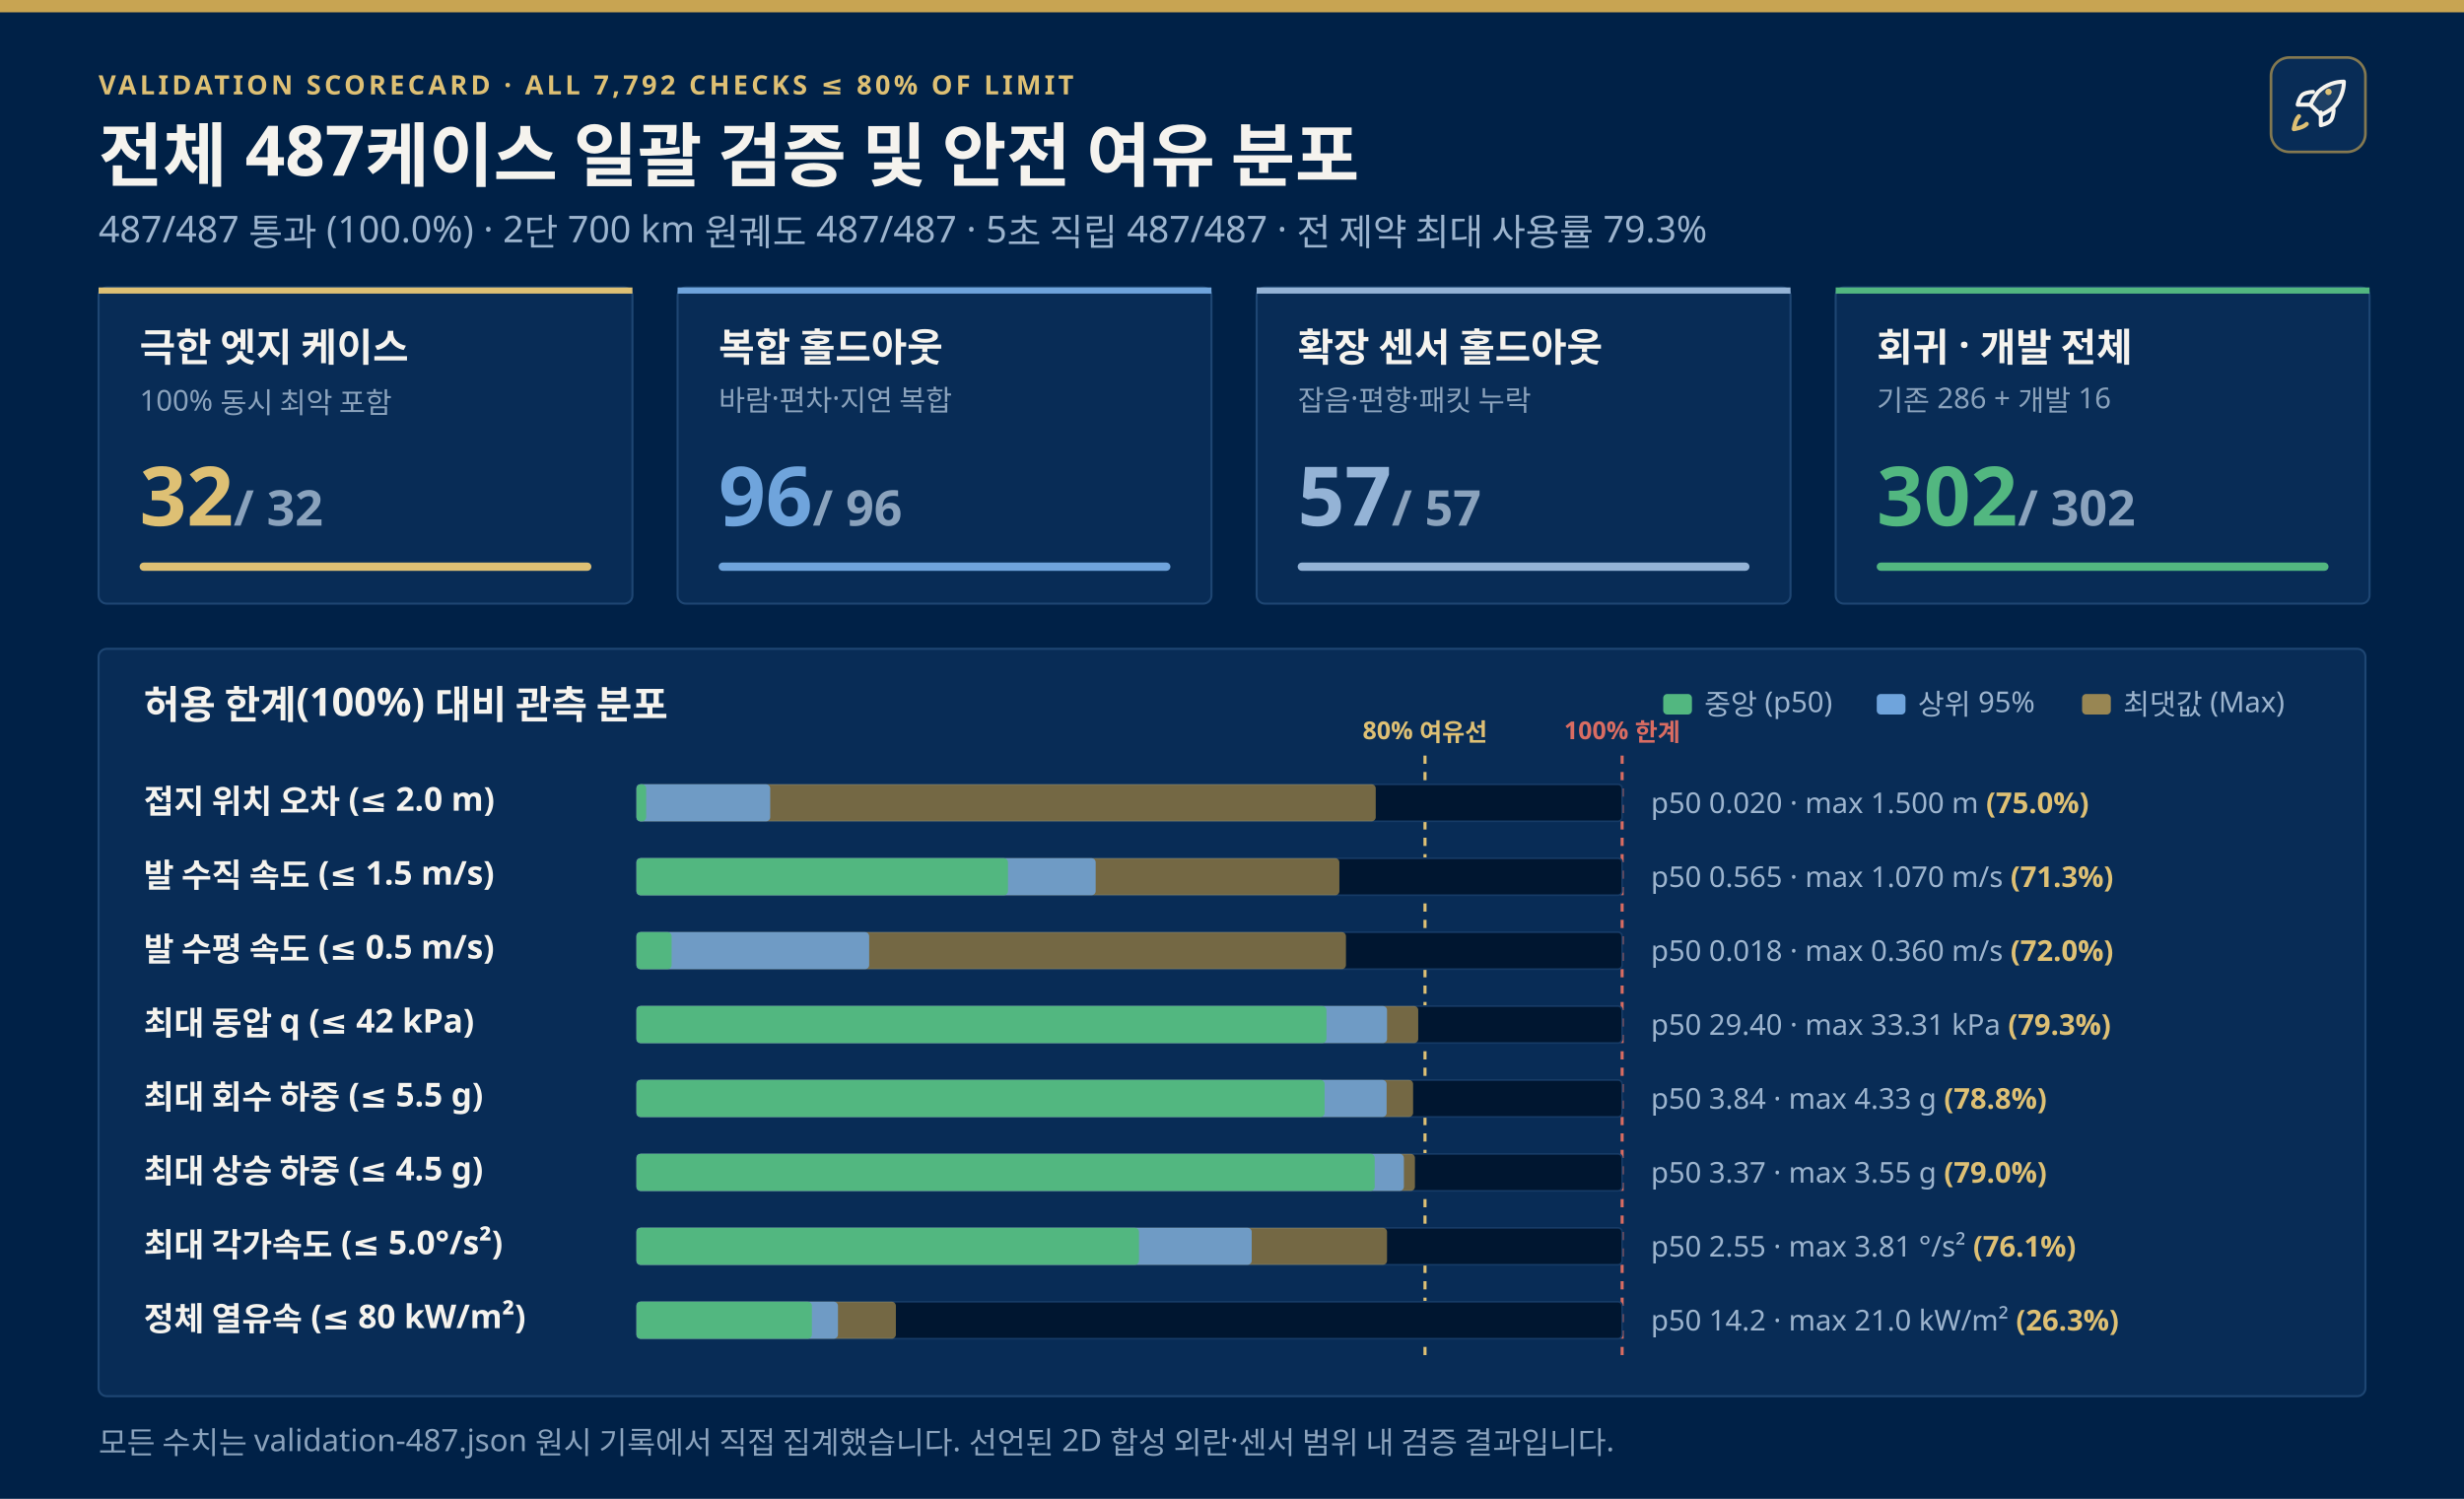
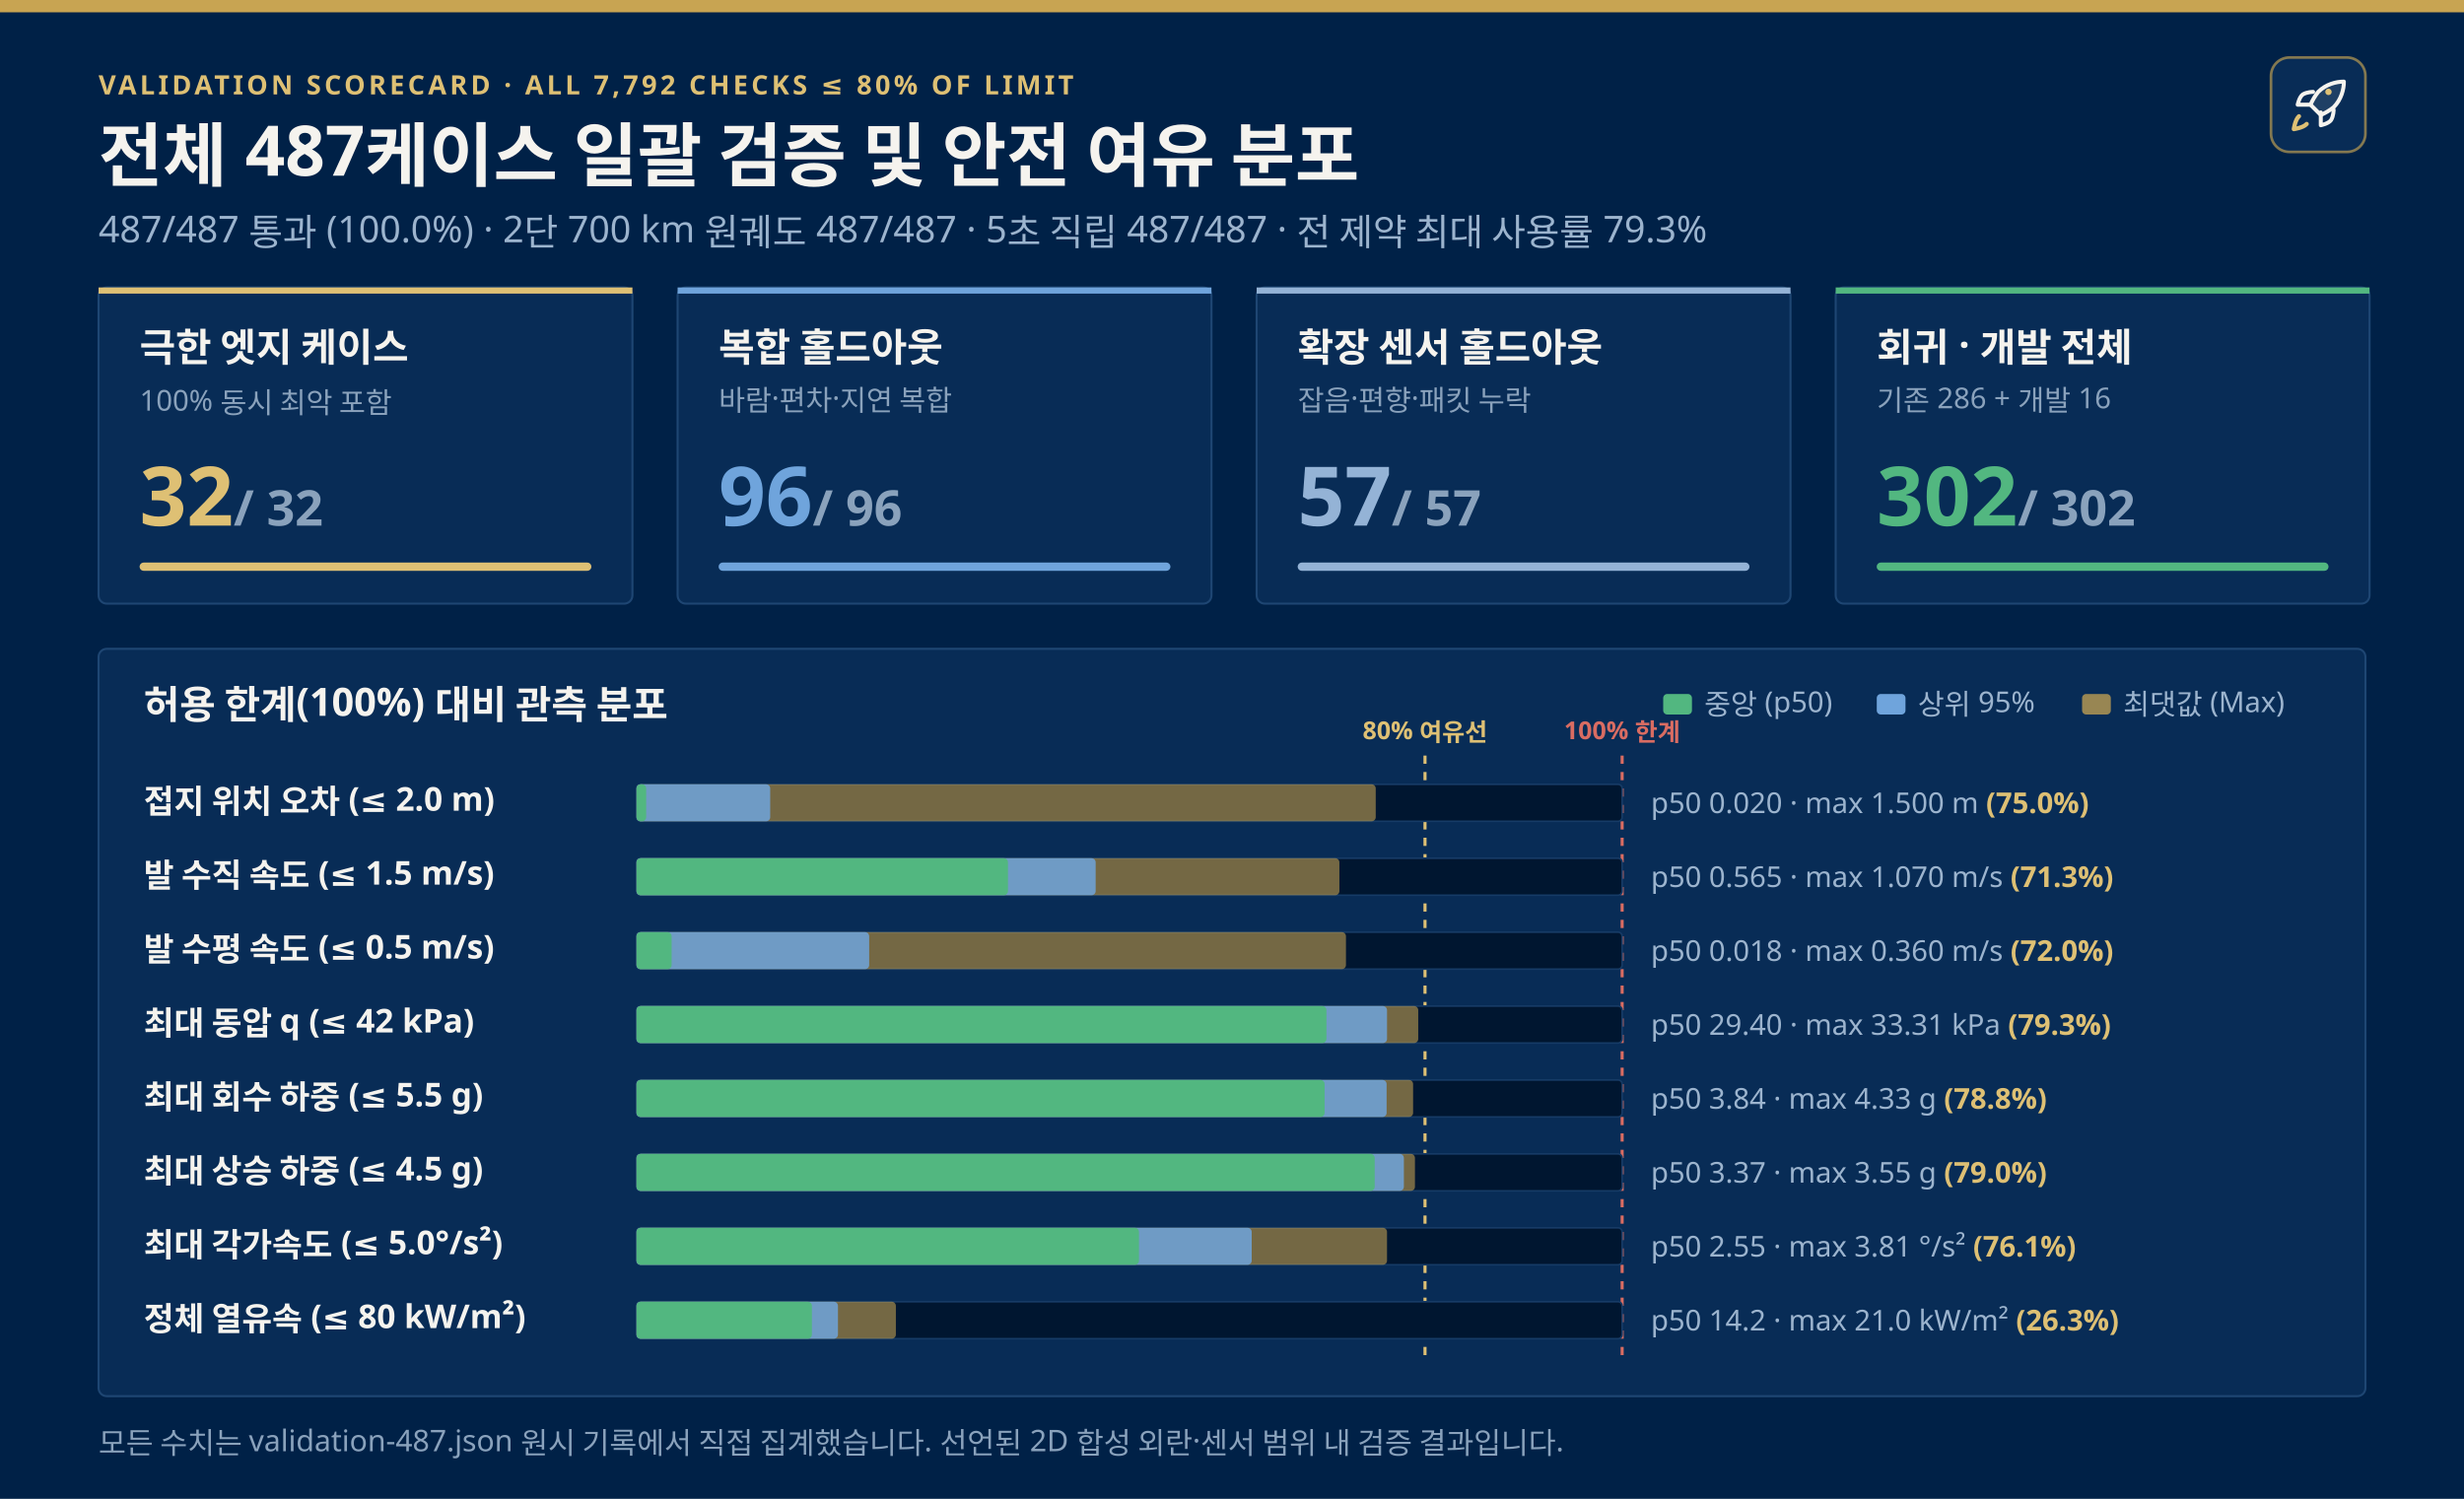
<svg xmlns="http://www.w3.org/2000/svg" width="1200" height="730" viewBox="0 0 1200 730" role="img" aria-labelledby="title desc">
  <style>text{font-family:'Malgun Gothic','Noto Sans KR','Apple SD Gothic Neo','Segoe UI',sans-serif;font-variant-numeric:tabular-nums}.eyebrow{letter-spacing:1.6px;font-weight:700}.mono{font-family:Consolas,'Courier New',monospace}</style>
  <rect width="1200" height="730" fill="#002147" />
  <rect width="1200" height="6" fill="#C8A452" />
  <g aria-hidden="true">
    <rect x="1106.0" y="28.0" width="46.0" height="46.0" rx="9" fill="#082C56" stroke="#C8A452" stroke-opacity="0.65" stroke-width="1.3" />
    <g transform="translate(1114.0 36.0) scale(1.25)" fill="none" stroke-linecap="round" stroke-linejoin="round">
      <path d="M12 15l-3-3a22 22 0 0 1 3-5c3-3 7-4 10-4 0 3-1 7-4 10a22 22 0 0 1-5 3Z" fill="#F5F3EE" fill-opacity="0.10" stroke="#F5F3EE" stroke-width="1.55" />
      <path d="M9 12H4s.6-3 2-4c1.6-1 4-1 4-1m3 8v5s3-.6 4-2c1-1.6 1-4 1-4" stroke="#F5F3EE" stroke-width="1.55" />
      <path d="M4.5 16.5c-1.5 1.3-2 5-2 5s3.7-.5 5-2" stroke="#DEC074" stroke-width="1.65" />
      <circle cx="16" cy="7" r="1.25" fill="#DEC074" />
    </g>
  </g>
  <text x="48" y="46" font-size="13" fill="#DEC074" class="eyebrow">VALIDATION SCORECARD · ALL 7,792 CHECKS ≤ 80% OF LIMIT</text>
  <text x="48" y="88" font-size="34" fill="#F5F3EE" font-weight="700">전체 487케이스 일괄 검증 및 안전 여유 분포</text>
  <text x="48" y="118" font-size="18" fill="#9CB4CE">487/487 통과 (100.0%) · 2단 700 km 원궤도 487/487 · 5초 직립 487/487 · 전 제약 최대 사용률 79.3%</text>
  <rect x="48" y="140" width="260" height="154" rx="4" fill="#082C56" stroke="#1E4673" />
  <rect x="48" y="140" width="260" height="3" fill="#DEC074" />
  <text x="68" y="176" font-size="19" fill="#F5F3EE" font-weight="700">극한 엣지 케이스</text>
  <text x="68" y="200" font-size="14" fill="#8AA2BC">100% 동시 최악 포함</text>
  <text x="68" y="256" font-size="40" fill="#DEC074" font-weight="700">32<tspan fill="#8AA2BC" font-size="24"> / 32</tspan>
  </text>
  <rect x="68" y="274" width="220" height="4" rx="2" fill="#163B66" />
  <rect x="68" y="274" width="220" height="4" rx="2" fill="#DEC074" />
  <rect x="330" y="140" width="260" height="154" rx="4" fill="#082C56" stroke="#1E4673" />
  <rect x="330" y="140" width="260" height="3" fill="#6FA4DC" />
  <text x="350" y="176" font-size="19" fill="#F5F3EE" font-weight="700">복합 홀드아웃</text>
  <text x="350" y="200" font-size="14" fill="#8AA2BC">바람·편차·지연 복합</text>
  <text x="350" y="256" font-size="40" fill="#6FA4DC" font-weight="700">96<tspan fill="#8AA2BC" font-size="24"> / 96</tspan>
  </text>
  <rect x="350" y="274" width="220" height="4" rx="2" fill="#163B66" />
  <rect x="350" y="274" width="220" height="4" rx="2" fill="#6FA4DC" />
  <rect x="612" y="140" width="260" height="154" rx="4" fill="#082C56" stroke="#1E4673" />
  <rect x="612" y="140" width="260" height="3" fill="#94B3D6" />
  <text x="632" y="176" font-size="19" fill="#F5F3EE" font-weight="700">확장 센서 홀드아웃</text>
  <text x="632" y="200" font-size="14" fill="#8AA2BC">잡음·편향·패킷 누락</text>
  <text x="632" y="256" font-size="40" fill="#94B3D6" font-weight="700">57<tspan fill="#8AA2BC" font-size="24"> / 57</tspan>
  </text>
  <rect x="632" y="274" width="220" height="4" rx="2" fill="#163B66" />
  <rect x="632" y="274" width="220" height="4" rx="2" fill="#94B3D6" />
  <rect x="894" y="140" width="260" height="154" rx="4" fill="#082C56" stroke="#1E4673" />
  <rect x="894" y="140" width="260" height="3" fill="#52B780" />
  <text x="914" y="176" font-size="19" fill="#F5F3EE" font-weight="700">회귀 · 개발 전체</text>
  <text x="914" y="200" font-size="14" fill="#8AA2BC">기존 286 + 개발 16</text>
  <text x="914" y="256" font-size="40" fill="#52B780" font-weight="700">302<tspan fill="#8AA2BC" font-size="24"> / 302</tspan>
  </text>
  <rect x="914" y="274" width="220" height="4" rx="2" fill="#163B66" />
  <rect x="914" y="274" width="220" height="4" rx="2" fill="#52B780" />
  <rect x="48" y="316" width="1104" height="364" rx="4" fill="#082C56" stroke="#1E4673" />
  <text x="70" y="350" font-size="19" fill="#F5F3EE" font-weight="700">허용 한계(100%) 대비 관측 분포</text>
  <rect x="810" y="338" width="14" height="10" rx="2" fill="#52B780" />
  <text x="830" y="348" font-size="14" fill="#9CB4CE">중앙 (p50)</text>
  <rect x="914" y="338" width="14" height="10" rx="2" fill="#6FA4DC" />
  <text x="934" y="348" font-size="14" fill="#9CB4CE">상위 95%</text>
  <rect x="1014" y="338" width="14" height="10" rx="2" fill="#C8A452" opacity="0.75" />
  <text x="1034" y="348" font-size="14" fill="#9CB4CE">최댓값 (Max)</text>
  <line x1="694.0" y1="368" x2="694.0" y2="664" stroke="#DEC074" stroke-width="1.5" stroke-dasharray="4 4" />
  <text x="694.0" y="360" font-size="12" fill="#DEC074" font-weight="700" text-anchor="middle">80% 여유선</text>
  <line x1="790.0" y1="368" x2="790.0" y2="664" stroke="#D96C62" stroke-width="1.5" stroke-dasharray="4 4" />
  <text x="790.0" y="360" font-size="12" fill="#D96C62" font-weight="700" text-anchor="middle">100% 한계</text>
  <text x="70" y="396" font-size="16" fill="#F5F3EE" font-weight="600">접지 위치 오차 (≤ 2.0 m)</text>
  <rect x="310" y="382" width="480" height="18" rx="2" fill="#001630" stroke="#163B66" stroke-width="0.8" />
  <rect x="310" y="382" width="360.0" height="18" rx="2" fill="#C8A452" opacity="0.58" />
  <rect x="310" y="382" width="65.1" height="18" rx="2" fill="#6FA4DC" opacity="0.85" />
  <rect x="310" y="382" width="4.7" height="18" rx="2" fill="#52B780" />
  <text x="804" y="396" font-size="14" fill="#9CB4CE">p50 0.020 · max 1.500 m <tspan fill="#DEC074" font-weight="700">(75.0%)</tspan>
  </text>
  <text x="70" y="432" font-size="16" fill="#F5F3EE" font-weight="600">발 수직 속도 (≤ 1.5 m/s)</text>
  <rect x="310" y="418" width="480" height="18" rx="2" fill="#001630" stroke="#163B66" stroke-width="0.8" />
  <rect x="310" y="418" width="342.3" height="18" rx="2" fill="#C8A452" opacity="0.58" />
  <rect x="310" y="418" width="223.6" height="18" rx="2" fill="#6FA4DC" opacity="0.85" />
  <rect x="310" y="418" width="180.9" height="18" rx="2" fill="#52B780" />
  <text x="804" y="432" font-size="14" fill="#9CB4CE">p50 0.565 · max 1.070 m/s <tspan fill="#DEC074" font-weight="700">(71.3%)</tspan>
  </text>
  <text x="70" y="468" font-size="16" fill="#F5F3EE" font-weight="600">발 수평 속도 (≤ 0.5 m/s)</text>
  <rect x="310" y="454" width="480" height="18" rx="2" fill="#001630" stroke="#163B66" stroke-width="0.8" />
  <rect x="310" y="454" width="345.5" height="18" rx="2" fill="#C8A452" opacity="0.58" />
  <rect x="310" y="454" width="113.3" height="18" rx="2" fill="#6FA4DC" opacity="0.85" />
  <rect x="310" y="454" width="17.1" height="18" rx="2" fill="#52B780" />
  <text x="804" y="468" font-size="14" fill="#9CB4CE">p50 0.018 · max 0.360 m/s <tspan fill="#DEC074" font-weight="700">(72.0%)</tspan>
  </text>
  <text x="70" y="504" font-size="16" fill="#F5F3EE" font-weight="600">최대 동압 q (≤ 42 kPa)</text>
  <rect x="310" y="490" width="480" height="18" rx="2" fill="#001630" stroke="#163B66" stroke-width="0.8" />
  <rect x="310" y="490" width="380.7" height="18" rx="2" fill="#C8A452" opacity="0.58" />
  <rect x="310" y="490" width="365.5" height="18" rx="2" fill="#6FA4DC" opacity="0.85" />
  <rect x="310" y="490" width="336.0" height="18" rx="2" fill="#52B780" />
  <text x="804" y="504" font-size="14" fill="#9CB4CE">p50 29.40 · max 33.31 kPa <tspan fill="#DEC074" font-weight="700">(79.3%)</tspan>
  </text>
  <text x="70" y="540" font-size="16" fill="#F5F3EE" font-weight="600">최대 회수 하중 (≤ 5.5 g)</text>
  <rect x="310" y="526" width="480" height="18" rx="2" fill="#001630" stroke="#163B66" stroke-width="0.8" />
  <rect x="310" y="526" width="378.2" height="18" rx="2" fill="#C8A452" opacity="0.58" />
  <rect x="310" y="526" width="365.3" height="18" rx="2" fill="#6FA4DC" opacity="0.85" />
  <rect x="310" y="526" width="335.1" height="18" rx="2" fill="#52B780" />
  <text x="804" y="540" font-size="14" fill="#9CB4CE">p50 3.84 · max 4.33 g <tspan fill="#DEC074" font-weight="700">(78.8%)</tspan>
  </text>
  <text x="70" y="576" font-size="16" fill="#F5F3EE" font-weight="600">최대 상승 하중 (≤ 4.5 g)</text>
  <rect x="310" y="562" width="480" height="18" rx="2" fill="#001630" stroke="#163B66" stroke-width="0.8" />
  <rect x="310" y="562" width="379.1" height="18" rx="2" fill="#C8A452" opacity="0.58" />
  <rect x="310" y="562" width="373.7" height="18" rx="2" fill="#6FA4DC" opacity="0.85" />
  <rect x="310" y="562" width="359.5" height="18" rx="2" fill="#52B780" />
  <text x="804" y="576" font-size="14" fill="#9CB4CE">p50 3.37 · max 3.55 g <tspan fill="#DEC074" font-weight="700">(79.0%)</tspan>
  </text>
  <text x="70" y="612" font-size="16" fill="#F5F3EE" font-weight="600">최대 각가속도 (≤ 5.0°/s²)</text>
  <rect x="310" y="598" width="480" height="18" rx="2" fill="#001630" stroke="#163B66" stroke-width="0.8" />
  <rect x="310" y="598" width="365.5" height="18" rx="2" fill="#C8A452" opacity="0.58" />
  <rect x="310" y="598" width="299.6" height="18" rx="2" fill="#6FA4DC" opacity="0.85" />
  <rect x="310" y="598" width="244.7" height="18" rx="2" fill="#52B780" />
  <text x="804" y="612" font-size="14" fill="#9CB4CE">p50 2.55 · max 3.81 °/s² <tspan fill="#DEC074" font-weight="700">(76.1%)</tspan>
  </text>
  <text x="70" y="648" font-size="16" fill="#F5F3EE" font-weight="600">정체 열유속 (≤ 80 kW/m²)</text>
  <rect x="310" y="634" width="480" height="18" rx="2" fill="#001630" stroke="#163B66" stroke-width="0.8" />
  <rect x="310" y="634" width="126.3" height="18" rx="2" fill="#C8A452" opacity="0.58" />
  <rect x="310" y="634" width="98.1" height="18" rx="2" fill="#6FA4DC" opacity="0.85" />
  <rect x="310" y="634" width="85.4" height="18" rx="2" fill="#52B780" />
  <text x="804" y="648" font-size="14" fill="#9CB4CE">p50 14.2 · max 21.0 kW/m² <tspan fill="#DEC074" font-weight="700">(26.3%)</tspan>
  </text>
-   <text x="48" y="708" font-size="15" fill="#8AA2BC">모든 수치는 validation-487.json 원시 기록에서 직접 집계했습니다. 선언된 2D 합성 외란·센서 범위 내 검증 결과입니다.</text>
+   <text x="48" y="708" font-size="14.5" fill="#8AA2BC">모든 수치는 validation-487.json 원시 기록에서 직접 집계했습니다. 선언된 2D 합성 외란·센서 범위 내 검증 결과입니다.</text>
</svg>
